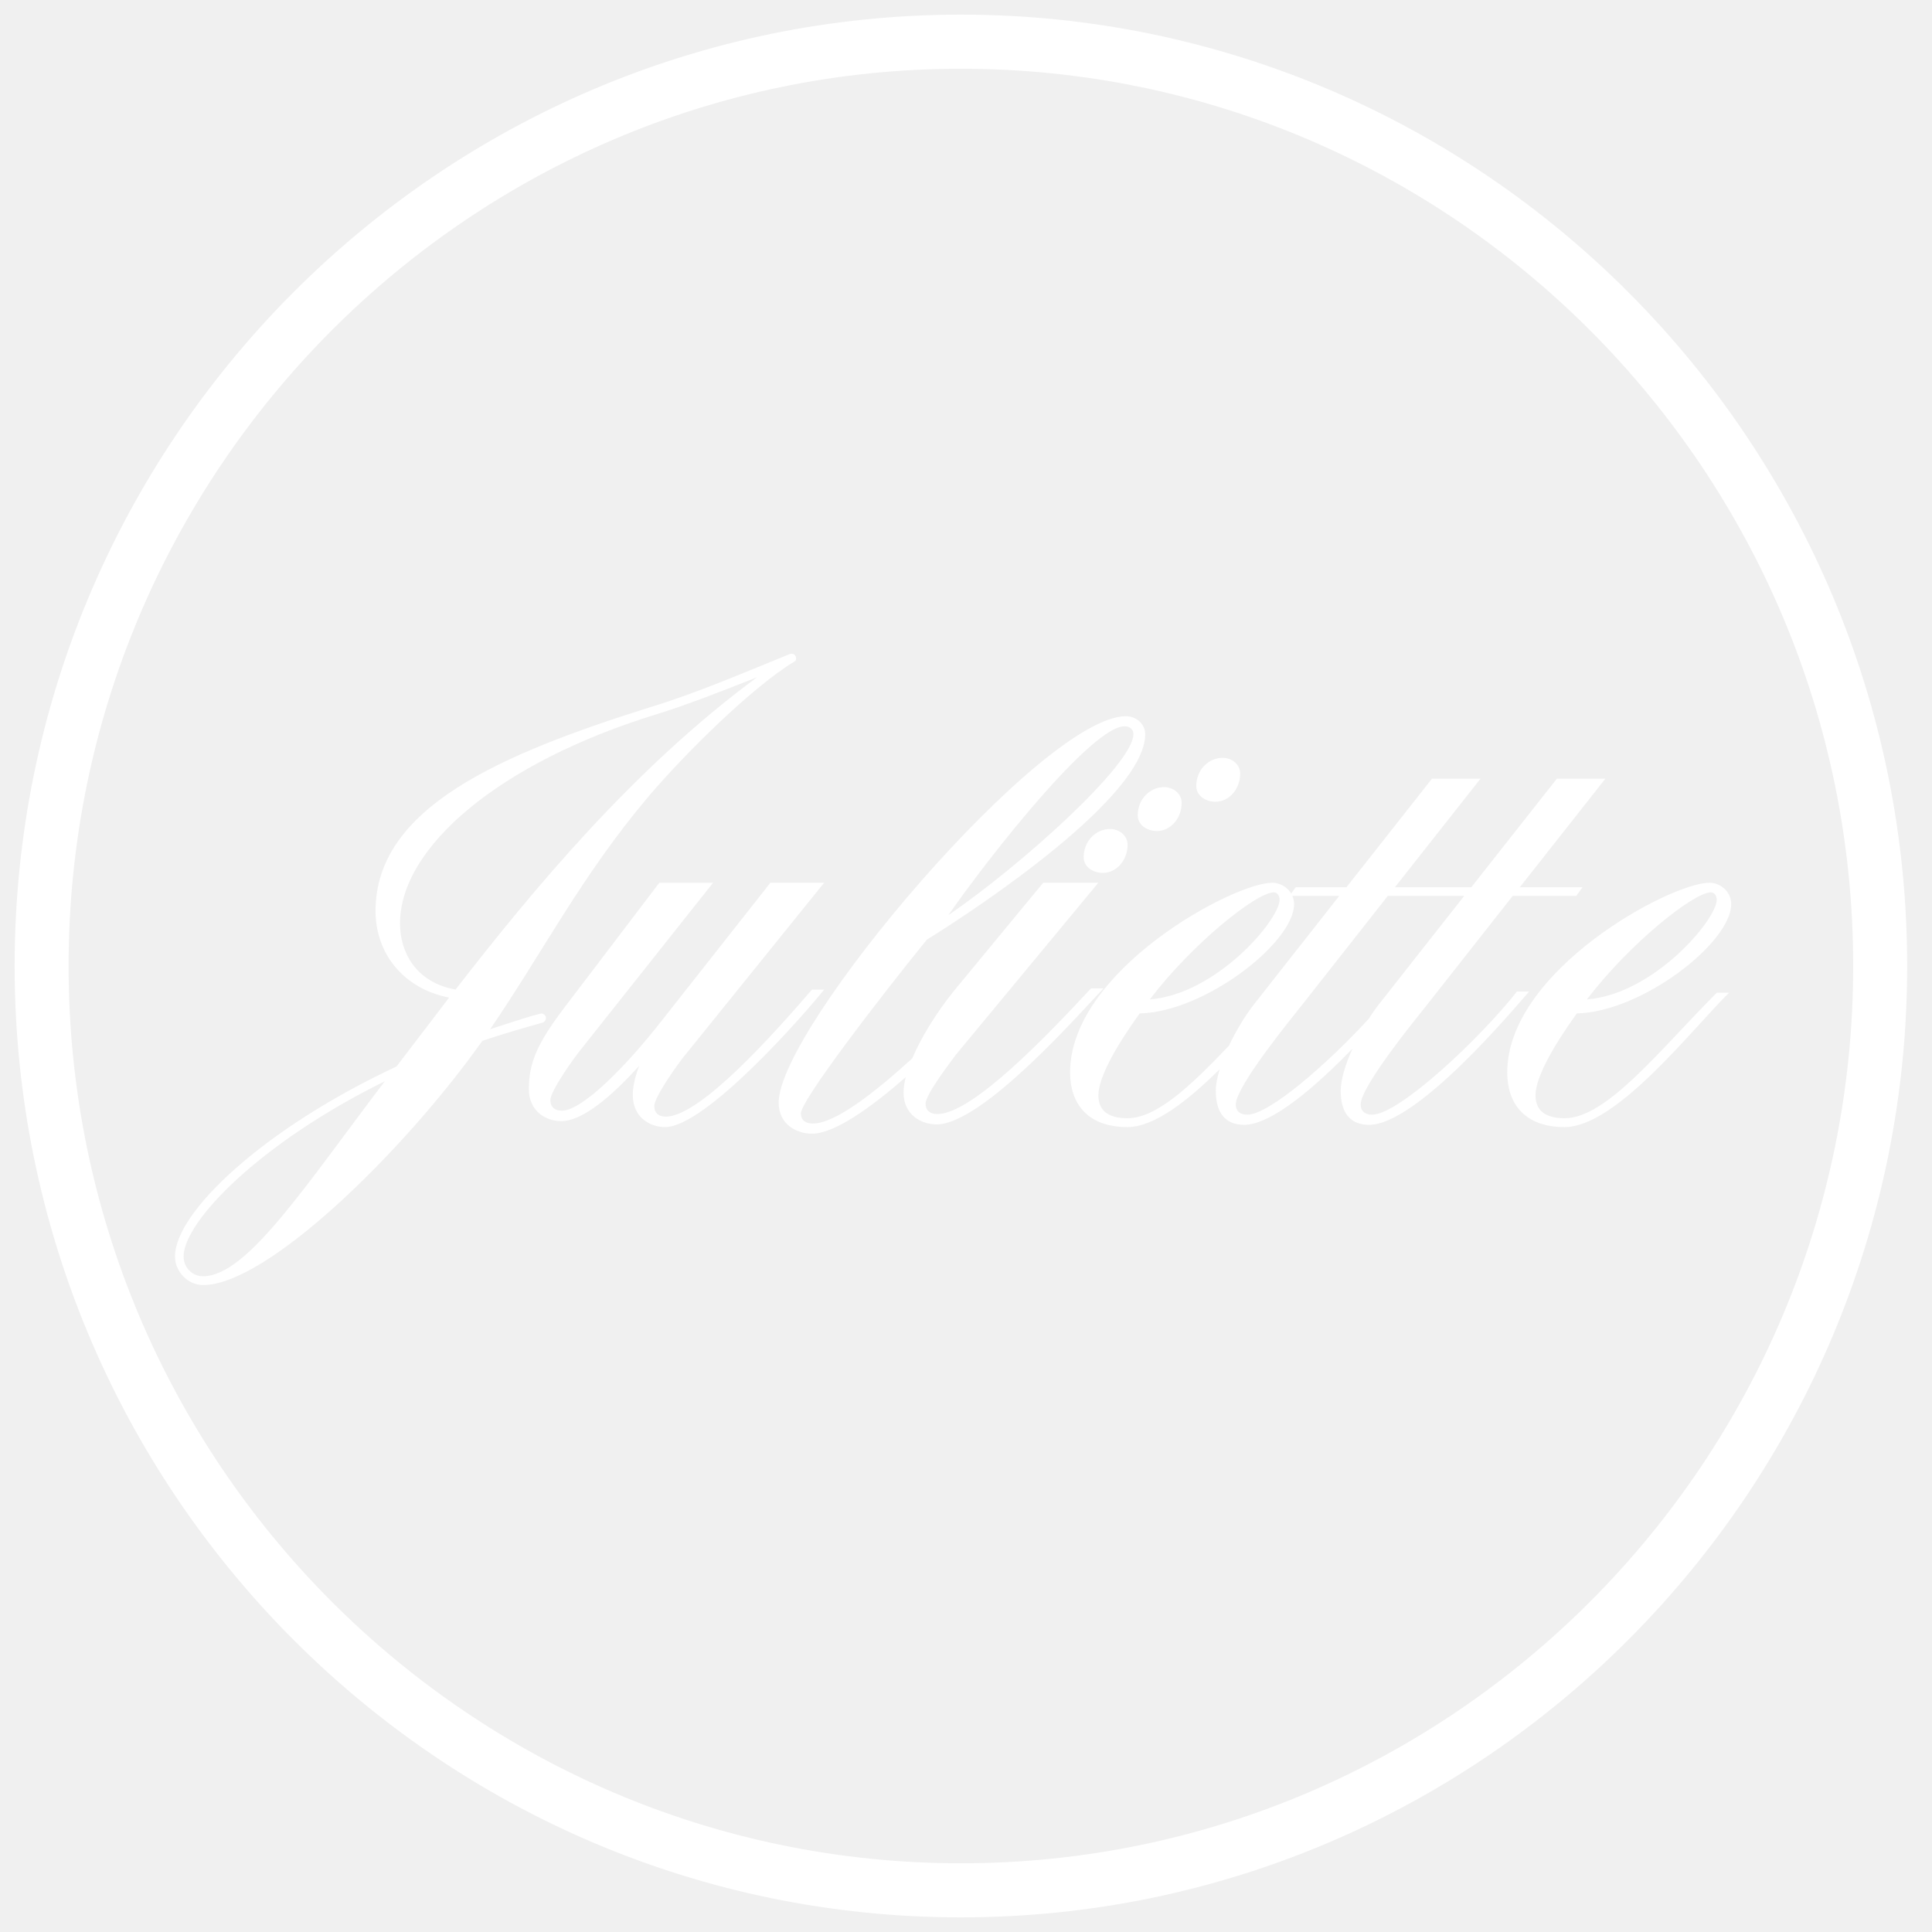
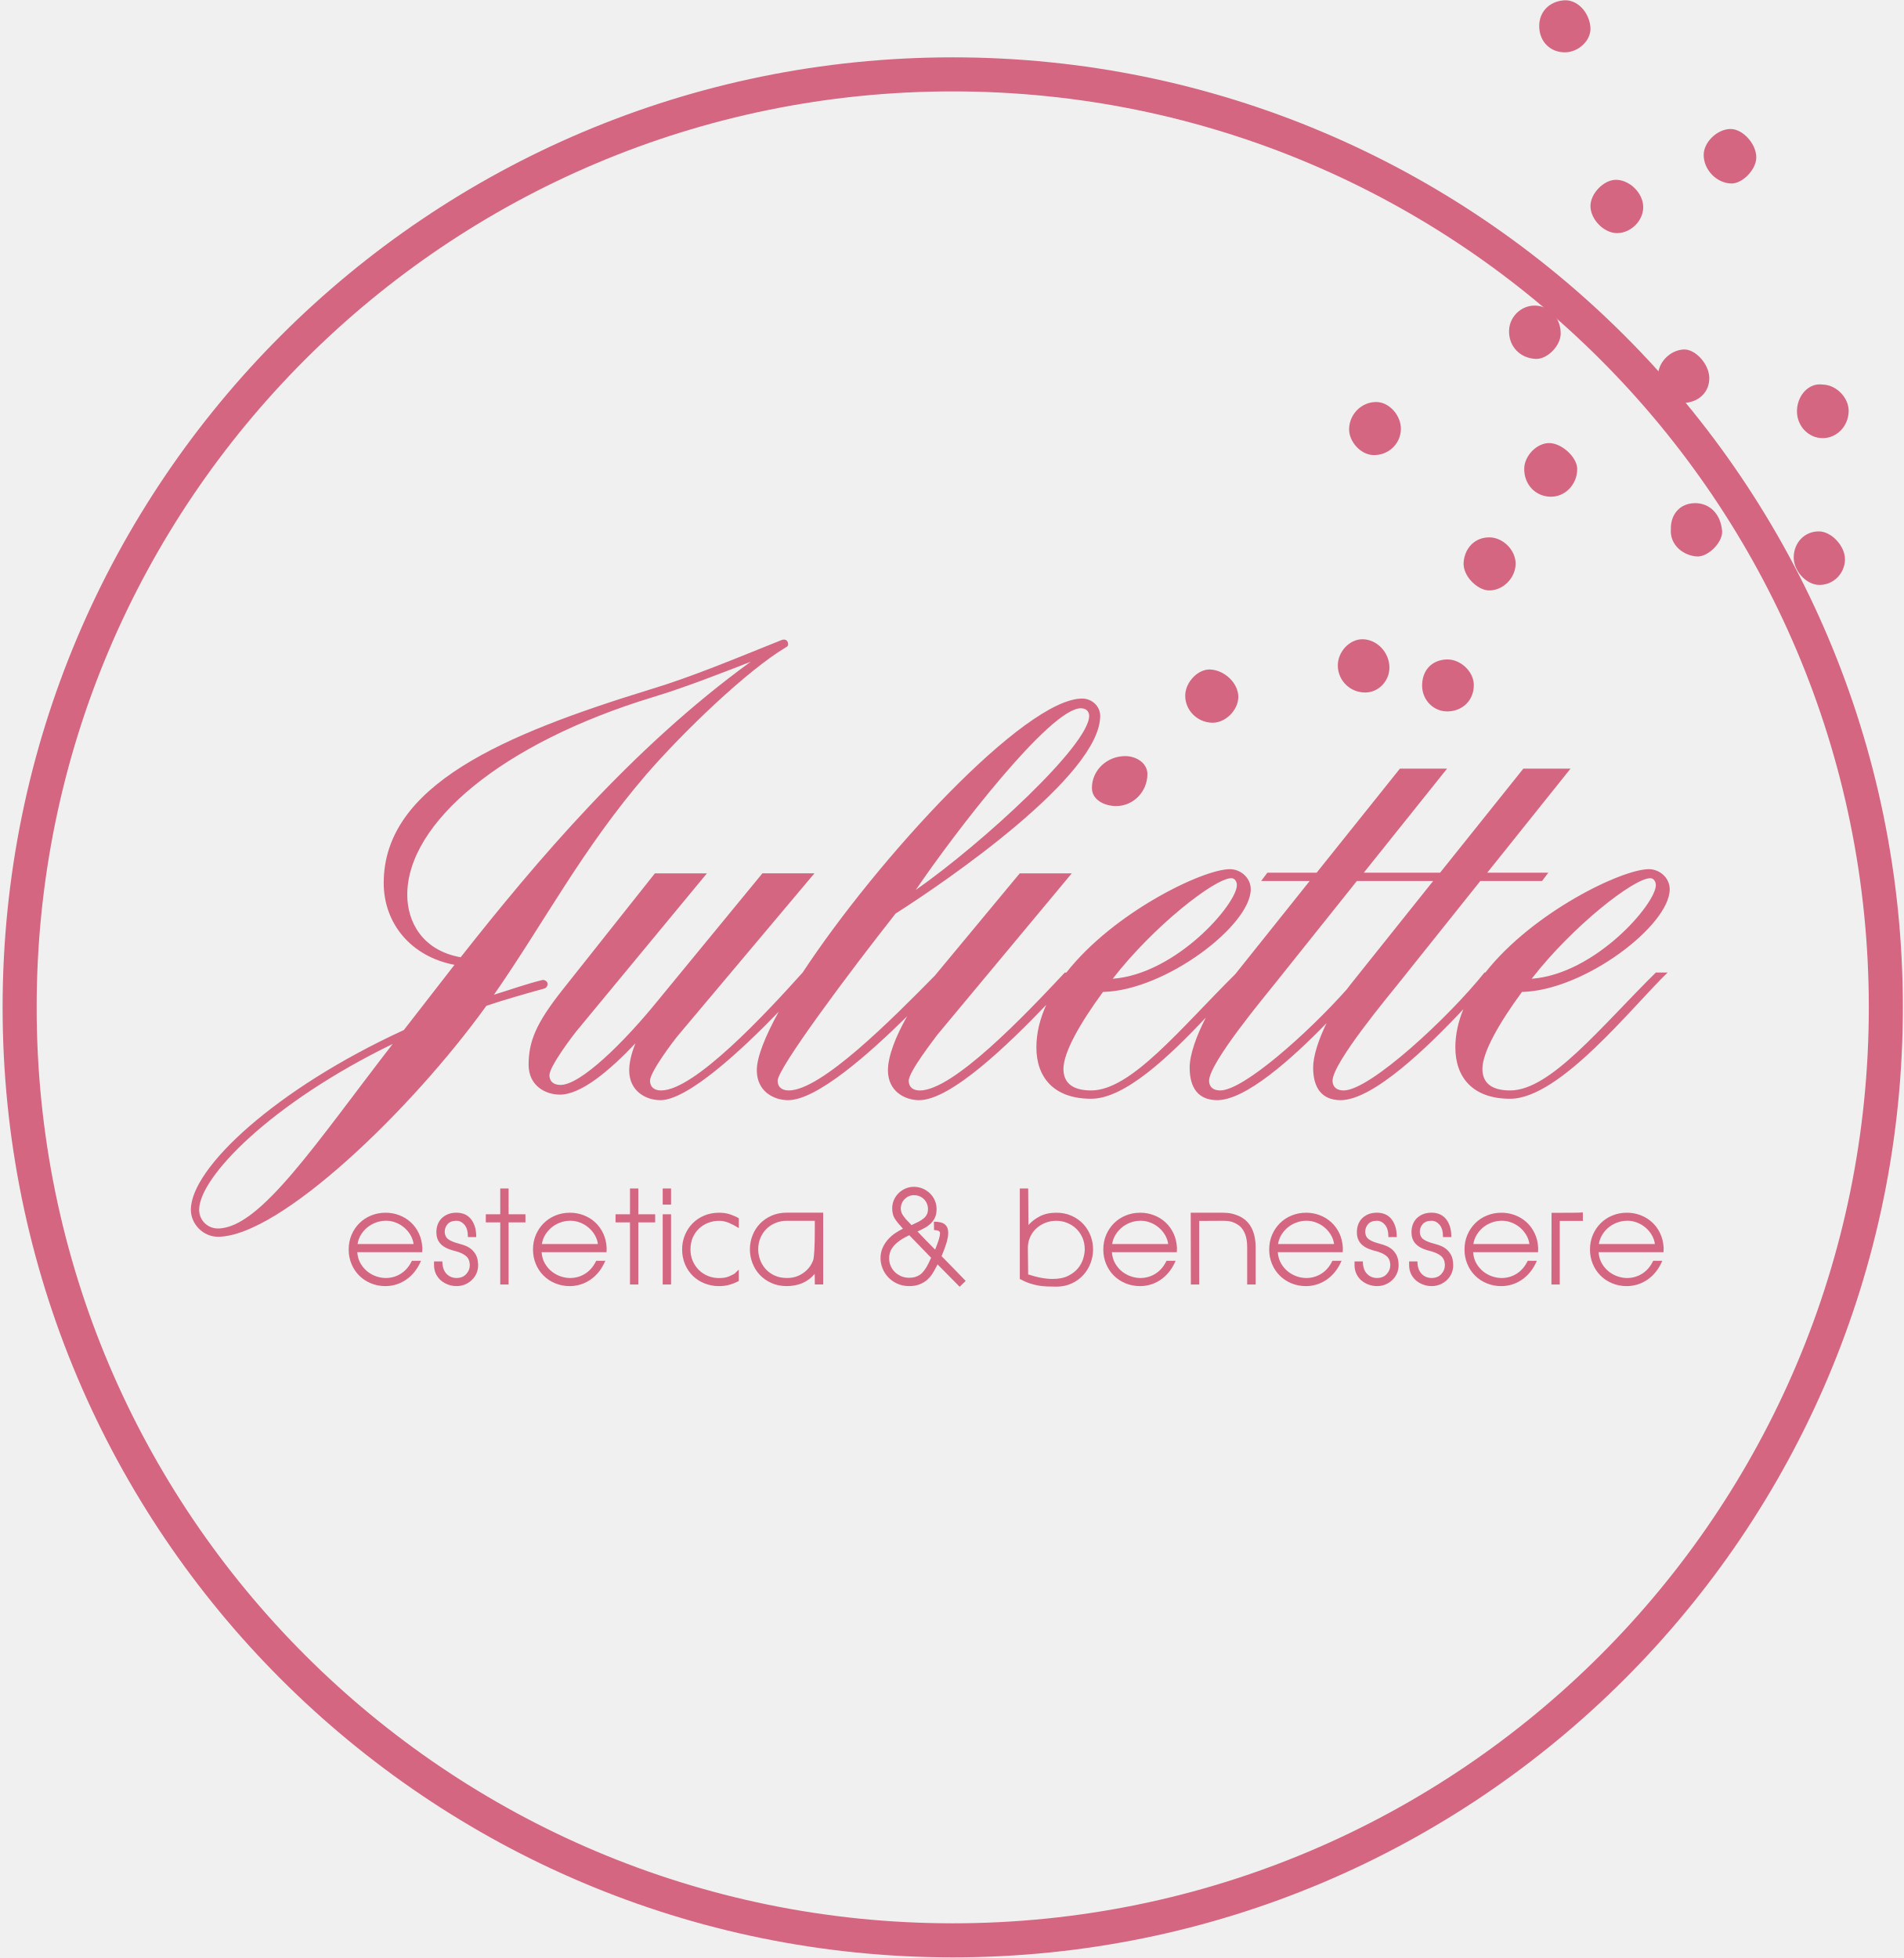
- <svg xmlns="http://www.w3.org/2000/svg" width="66px" height="66px" viewBox="0 0 66 66" version="1.1">
-   <g id="Home" stroke="none" stroke-width="1" fill="none" fill-rule="evenodd">
-     <g id="home-mani" transform="translate(-79, -20)" fill="#FFFFFF" fill-rule="nonzero">
-       <g id="logo_juliette-copia" transform="translate(80, 21)">
-         <path d="M31.826,64 C14.277,64 0,49.645 0,32 C0,14.356 14.277,0 31.826,0 C49.375,0 63.652,14.355 63.652,32 C63.652,49.646 49.374,64 31.826,64 M0.843,32 C0.843,49.178 14.742,63.153 31.826,63.153 C48.91,63.153 62.808,49.178 62.808,32 C62.808,14.823 48.91,0.848 31.826,0.848 C14.742,0.848 0.843,14.823 0.843,32 Z" id="Shape" stroke="#FFFFFF" />
-         <path d="M48.797,29.311 L49.261,29.311 L52.186,25.6 L53.843,25.6 L50.918,29.311 L53.063,29.311 L52.844,29.607 L50.675,29.607 L47.774,33.294 C47.505,33.64 45.482,36.09 45.482,36.733 C45.482,36.955 45.629,37.079 45.872,37.079 C46.799,37.079 49.577,34.457 50.82,32.873 L51.236,32.873 C50.797,33.367 47.409,37.451 45.751,37.426 C45.117,37.417 44.8,37.005 44.8,36.263 C44.8,35.883 44.961,35.358 45.204,34.823 C43.991,36.071 42.446,37.44 41.484,37.426 C40.851,37.417 40.533,37.005 40.533,36.263 C40.533,36.054 40.582,35.801 40.666,35.527 C39.599,36.581 38.444,37.503 37.512,37.503 C36.15,37.503 35.556,36.696 35.556,35.637 C35.556,32.157 41.128,29.156 42.465,29.156 C42.718,29.156 42.972,29.297 43.108,29.523 L43.264,29.311 L44.995,29.311 L47.92,25.6 L49.577,25.6 L46.652,29.311 L48.797,29.311 Z M48.578,29.607 L46.408,29.607 L43.508,33.294 C43.24,33.64 41.216,36.09 41.216,36.733 C41.216,36.955 41.363,37.079 41.606,37.079 C42.367,37.079 44.375,35.313 45.757,33.804 C45.874,33.621 45.995,33.448 46.117,33.294 L49.018,29.607 L48.578,29.607 Z M40.983,34.723 C41.225,34.209 41.537,33.693 41.85,33.294 L44.75,29.607 L43.151,29.607 C43.187,29.692 43.208,29.786 43.208,29.887 C43.208,31.198 40.162,33.569 37.933,33.62 C37.116,34.755 36.522,35.814 36.522,36.419 C36.522,36.923 36.844,37.201 37.512,37.201 C38.516,37.201 39.69,36.079 40.983,34.723 Z M30.164,35.156 C30.474,34.424 30.995,33.591 31.574,32.867 L34.637,29.156 L36.52,29.156 L31.649,35.038 C31.523,35.215 30.619,36.377 30.619,36.704 C30.619,36.931 30.77,37.058 31.021,37.058 C32.226,37.058 34.812,34.332 36.269,32.766 L36.696,32.766 C35.968,33.523 32.579,37.411 30.997,37.411 C30.469,37.411 29.867,37.082 29.867,36.325 C29.867,36.167 29.893,35.989 29.942,35.797 C28.778,36.814 27.521,37.728 26.739,37.728 C26.208,37.728 25.6,37.407 25.6,36.669 C25.6,34.107 34.606,23.467 37.464,23.467 C37.819,23.467 38.122,23.737 38.122,24.082 C38.122,26.201 32.531,29.944 30.66,31.102 C28.965,33.195 26.359,36.594 26.359,37.038 C26.36,37.259 26.512,37.382 26.765,37.382 C27.532,37.382 28.883,36.322 30.164,35.156 Z M26.047,21.333 C26.145,21.333 26.195,21.408 26.195,21.509 C26.195,21.559 26.171,21.584 26.122,21.609 C24.717,22.46 22.45,24.689 21.168,26.192 C18.876,28.898 17.545,31.527 15.746,34.157 C16.313,33.982 16.856,33.782 17.447,33.631 C17.521,33.606 17.62,33.656 17.644,33.731 C17.669,33.805 17.62,33.906 17.546,33.931 C16.831,34.132 16.142,34.332 15.477,34.557 C12.815,38.314 8.133,42.899 5.939,42.899 C5.421,42.899 4.978,42.448 4.978,41.921 C4.978,40.419 7.984,37.563 12.544,35.434 L14.343,33.079 C12.79,32.779 11.829,31.576 11.829,30.122 C11.829,26.591 16.092,24.762 21.292,23.134 C22.77,22.683 24.347,22.007 25.949,21.355 C26.023,21.333 25.998,21.333 26.047,21.333 Z M5.272,41.923 C5.272,42.299 5.567,42.599 5.937,42.599 C7.441,42.599 9.437,39.494 12.147,35.936 C7.835,38.066 5.272,40.746 5.272,41.923 Z M24.864,22.135 C23.657,22.611 22.523,23.062 21.39,23.412 C16.042,25.065 12.665,27.946 12.665,30.551 C12.665,31.503 13.183,32.555 14.562,32.805 C17.225,29.374 20.65,25.241 24.864,22.135 Z M25.318,29.156 L27.154,29.156 L22.355,35.103 C22.208,35.282 21.351,36.457 21.351,36.788 C21.351,37.018 21.499,37.146 21.743,37.146 C22.918,37.146 25.44,34.312 26.738,32.806 L27.154,32.806 C26.395,33.751 23.09,37.503 21.719,37.503 C21.204,37.503 20.617,37.171 20.617,36.406 C20.617,36.126 20.69,35.793 20.837,35.41 C19.931,36.406 18.927,37.299 18.169,37.299 C17.654,37.299 17.067,36.968 17.067,36.202 C17.067,35.334 17.336,34.671 18.242,33.471 L21.523,29.157 L23.359,29.157 L18.805,34.9 C18.658,35.079 17.801,36.254 17.801,36.585 C17.801,36.814 17.949,36.942 18.193,36.942 C18.904,36.942 20.421,35.385 21.596,33.879 L25.318,29.156 Z M37.719,24.081 C37.719,23.909 37.592,23.811 37.416,23.811 C36.303,23.811 32.837,28.195 31.396,30.264 C33.848,28.589 37.719,25.117 37.719,24.081 Z M36.676,28.82 C36.357,28.82 36.02,28.633 36.02,28.279 C36.02,27.737 36.433,27.32 36.92,27.32 C37.22,27.32 37.52,27.528 37.52,27.861 C37.519,28.383 37.145,28.82 36.676,28.82 Z M38.523,27.389 C38.204,27.389 37.867,27.201 37.867,26.847 C37.867,26.306 38.279,25.889 38.767,25.889 C39.067,25.889 39.367,26.097 39.367,26.43 C39.366,26.952 38.991,27.389 38.523,27.389 Z M40.523,26.389 C40.204,26.389 39.867,26.201 39.867,25.847 C39.867,25.306 40.279,24.889 40.767,24.889 C41.067,24.889 41.367,25.097 41.367,25.43 C41.366,25.952 40.991,26.389 40.523,26.389 Z M42.515,29.484 C41.92,29.484 39.716,31.25 38.28,33.141 C40.558,32.964 42.713,30.417 42.713,29.736 C42.713,29.61 42.639,29.484 42.515,29.484 Z M51.455,36.419 C51.455,36.923 51.777,37.201 52.446,37.201 C53.882,37.201 55.665,34.906 57.646,32.914 L58.067,32.914 C56.829,34.124 54.229,37.503 52.446,37.503 C51.083,37.503 50.489,36.696 50.489,35.637 C50.489,32.157 56.061,29.156 57.398,29.156 C57.769,29.156 58.141,29.458 58.141,29.887 C58.141,31.198 55.095,33.569 52.866,33.62 C52.049,34.755 51.455,35.814 51.455,36.419 Z M57.448,29.484 C56.854,29.484 54.65,31.25 53.213,33.141 C55.491,32.964 57.646,30.417 57.646,29.736 C57.646,29.61 57.571,29.484 57.448,29.484 Z" id="Combined-Shape" />
+ <svg xmlns="http://www.w3.org/2000/svg" viewBox="0 0 559 575" version="1.1">
+   <g id="Page-1" stroke="none" stroke-width="1" fill="none" fill-rule="evenodd">
+     <g id="Post" transform="translate(-220, -215)" fill-rule="nonzero">
+       <g id="logo_juliette" transform="translate(225, 215)">
+         <path d="M118.986,367.724 L99.92,367.724 C100.021,369.05 100.364,370.188 100.949,371.147 C101.534,372.106 102.228,372.894 103.031,373.502 C103.834,374.11 104.7,374.57 105.62,374.867 C106.54,375.163 107.414,375.311 108.248,375.311 C109.909,375.311 111.414,374.874 112.763,374.009 C114.112,373.143 115.173,371.888 115.953,370.258 L118.635,370.258 C118.09,371.529 117.435,372.629 116.67,373.564 C115.906,374.5 115.064,375.272 114.144,375.88 C113.223,376.489 112.256,376.949 111.243,377.245 C110.229,377.541 109.223,377.689 108.209,377.689 C106.649,377.689 105.215,377.409 103.889,376.855 C102.563,376.301 101.425,375.537 100.465,374.578 C99.506,373.619 98.75,372.481 98.212,371.171 C97.666,369.861 97.393,368.457 97.393,366.952 C97.393,365.393 97.674,363.966 98.227,362.656 C98.781,361.346 99.553,360.207 100.52,359.233 C101.495,358.258 102.641,357.502 103.967,356.956 C105.293,356.41 106.712,356.137 108.248,356.137 C109.621,356.137 110.946,356.371 112.217,356.854 C113.489,357.33 114.619,358.024 115.602,358.913 C116.585,359.81 117.388,360.901 117.996,362.18 C118.604,363.467 118.947,364.901 119.025,366.476 L118.986,367.724 Z M116.46,365.346 C116.327,364.387 116.015,363.49 115.524,362.663 C115.033,361.829 114.417,361.104 113.676,360.48 C112.935,359.856 112.116,359.373 111.204,359.022 C110.291,358.671 109.363,358.492 108.404,358.492 C107.336,358.492 106.338,358.663 105.386,359.022 C104.435,359.373 103.593,359.849 102.86,360.457 C102.119,361.065 101.495,361.79 100.988,362.617 C100.481,363.443 100.154,364.356 99.998,365.338 L116.46,365.338 L116.46,365.346 Z M135.41,371.537 C135.41,372.387 135.246,373.19 134.926,373.931 C134.599,374.672 134.154,375.319 133.585,375.873 C133.016,376.434 132.337,376.871 131.565,377.198 C130.785,377.526 129.959,377.682 129.077,377.682 C128.22,377.682 127.401,377.541 126.605,377.253 C125.818,376.964 125.108,376.559 124.484,376.028 C123.86,375.498 123.369,374.843 123.003,374.079 C122.644,373.315 122.457,372.465 122.457,371.529 L122.457,370.438 L124.905,370.438 C124.905,371.997 125.303,373.198 126.091,374.04 C126.878,374.882 127.876,375.303 129.07,375.303 C130.263,375.303 131.206,374.921 131.908,374.157 C132.61,373.393 132.961,372.504 132.961,371.49 L132.961,371.373 C132.906,370.282 132.54,369.447 131.854,368.863 C131.167,368.278 130.177,367.802 128.875,367.443 C128.095,367.264 127.362,367.038 126.676,366.765 C125.989,366.492 125.381,366.141 124.843,365.712 C124.313,365.283 123.899,364.753 123.595,364.122 C123.299,363.482 123.151,362.71 123.151,361.806 C123.151,361.026 123.283,360.285 123.541,359.591 C123.798,358.889 124.18,358.289 124.687,357.782 C125.194,357.275 125.81,356.878 126.535,356.574 C127.26,356.277 128.103,356.129 129.062,356.129 C129.865,356.129 130.621,356.262 131.315,356.535 C132.017,356.808 132.626,357.236 133.14,357.813 C133.663,358.398 134.076,359.139 134.388,360.036 C134.7,360.932 134.856,362.016 134.856,363.287 L132.407,363.287 C132.407,361.65 132.072,360.449 131.393,359.669 C130.715,358.889 129.943,358.5 129.054,358.5 C127.884,358.5 127.019,358.827 126.449,359.474 C125.88,360.121 125.592,360.901 125.592,361.806 C125.646,362.741 125.974,363.435 126.582,363.888 C127.19,364.34 128.079,364.738 129.249,365.073 C129.92,365.252 130.614,365.463 131.308,365.697 C132.01,365.931 132.649,366.266 133.234,366.71 C133.819,367.155 134.31,367.732 134.716,368.441 C135.121,369.159 135.347,370.079 135.394,371.225 L135.394,371.537 L135.41,371.537 Z M144.354,358.967 L144.354,377.214 L141.906,377.214 L141.906,358.967 L137.663,358.967 L137.663,356.597 L141.906,356.597 L141.906,349.01 L144.354,349.01 L144.354,356.597 L149.298,356.597 L149.298,358.967 L144.354,358.967 Z M173.114,367.724 L154.048,367.724 C154.149,369.05 154.492,370.188 155.077,371.147 C155.662,372.106 156.356,372.894 157.159,373.502 C157.962,374.11 158.828,374.57 159.748,374.867 C160.668,375.163 161.542,375.311 162.376,375.311 C164.037,375.311 165.542,374.874 166.891,374.009 C168.24,373.143 169.301,371.888 170.081,370.258 L172.763,370.258 C172.218,371.529 171.562,372.629 170.798,373.564 C170.034,374.5 169.192,375.272 168.272,375.88 C167.351,376.489 166.384,376.949 165.371,377.245 C164.357,377.541 163.351,377.689 162.337,377.689 C160.777,377.689 159.343,377.409 158.017,376.855 C156.691,376.301 155.553,375.537 154.593,374.578 C153.634,373.619 152.878,372.481 152.34,371.171 C151.794,369.861 151.521,368.457 151.521,366.952 C151.521,365.393 151.802,363.966 152.355,362.656 C152.909,361.346 153.681,360.207 154.648,359.233 C155.623,358.258 156.769,357.502 158.095,356.956 C159.421,356.41 160.84,356.137 162.376,356.137 C163.749,356.137 165.074,356.371 166.345,356.854 C167.617,357.33 168.747,358.024 169.73,358.913 C170.712,359.81 171.516,360.901 172.124,362.18 C172.732,363.467 173.075,364.901 173.153,366.476 L173.114,367.724 Z M170.588,365.346 C170.455,364.387 170.143,363.49 169.652,362.663 C169.161,361.829 168.545,361.104 167.804,360.48 C167.063,359.856 166.244,359.373 165.332,359.022 C164.419,358.671 163.491,358.492 162.532,358.492 C161.464,358.492 160.466,358.663 159.514,359.022 C158.563,359.373 157.721,359.849 156.987,360.457 C156.247,361.065 155.623,361.79 155.116,362.617 C154.609,363.443 154.281,364.356 154.126,365.338 L170.588,365.338 L170.588,365.346 Z M182.449,358.967 L182.449,377.214 L180,377.214 L180,358.967 L175.758,358.967 L175.758,356.597 L180,356.597 L180,349.01 L182.449,349.01 L182.449,356.597 L187.393,356.597 L187.393,358.967 L182.449,358.967 Z M189.608,349.01 L192.064,349.01 L192.064,353.759 L189.608,353.759 L189.608,349.01 Z M189.608,356.597 L192.064,356.597 L192.064,377.221 L189.608,377.221 L189.608,356.597 Z M211.981,376.169 C211.178,376.613 210.289,376.972 209.314,377.26 C208.339,377.549 207.286,377.689 206.14,377.689 C204.666,377.689 203.263,377.432 201.937,376.91 C200.611,376.387 199.465,375.654 198.49,374.711 C197.515,373.759 196.743,372.629 196.174,371.303 C195.605,369.978 195.316,368.512 195.316,366.905 C195.316,365.4 195.589,363.997 196.135,362.687 C196.681,361.377 197.429,360.238 198.389,359.264 C199.348,358.289 200.486,357.525 201.812,356.971 C203.138,356.418 204.573,356.137 206.132,356.137 C207.427,356.137 208.589,356.316 209.595,356.683 C210.609,357.049 211.396,357.408 211.965,357.774 L211.965,360.652 C210.983,360.028 210.016,359.521 209.065,359.116 C208.121,358.71 207.154,358.515 206.164,358.515 C205.048,358.515 203.988,358.71 202.974,359.1 C201.96,359.49 201.063,360.051 200.291,360.776 C199.512,361.502 198.896,362.383 198.443,363.42 C197.991,364.457 197.765,365.627 197.765,366.921 C197.765,368.169 197.991,369.299 198.443,370.328 C198.896,371.358 199.496,372.239 200.252,372.972 C201.001,373.713 201.89,374.29 202.896,374.703 C203.91,375.116 204.986,375.327 206.125,375.327 C207.318,375.327 208.261,375.179 208.963,374.882 C209.665,374.586 210.234,374.305 210.671,374.048 C210.726,374.024 210.788,373.97 210.866,373.892 C210.944,373.814 211.069,373.697 211.232,373.525 C211.404,373.354 211.638,373.128 211.95,372.847 L211.95,376.169 L211.981,376.169 Z M234.284,377.214 L234.245,374.102 C233.263,375.272 232.077,376.161 230.705,376.769 C229.332,377.377 227.773,377.682 226.034,377.682 C224.349,377.682 222.836,377.377 221.503,376.769 C220.169,376.161 219.031,375.358 218.095,374.36 C217.159,373.362 216.449,372.208 215.958,370.913 C215.467,369.619 215.217,368.285 215.217,366.905 C215.217,365.478 215.467,364.122 215.974,362.819 C216.481,361.525 217.198,360.379 218.134,359.396 C219.07,358.406 220.2,357.618 221.542,357.018 C222.875,356.425 224.373,356.121 226.034,356.121 L236.733,356.121 L236.733,377.206 L234.284,377.206 L234.284,377.214 Z M226.034,358.5 C224.895,358.5 223.811,358.71 222.782,359.123 C221.752,359.537 220.871,360.114 220.115,360.854 C219.358,361.595 218.766,362.476 218.321,363.498 C217.877,364.519 217.658,365.658 217.658,366.898 C217.658,367.888 217.83,368.878 218.181,369.876 C218.532,370.874 219.054,371.779 219.756,372.582 C220.458,373.385 221.339,374.04 222.4,374.547 C223.46,375.054 224.708,375.303 226.135,375.303 C227.383,375.303 228.506,375.077 229.504,374.625 C230.502,374.173 231.368,373.572 232.093,372.816 C232.795,372.114 233.348,371.233 233.77,370.173 C234.105,369.237 234.276,366.087 234.276,360.722 L234.276,358.507 L226.034,358.507 L226.034,358.5 Z M276.808,377.876 L270.312,371.303 C270.211,371.56 270.078,371.826 269.922,372.083 C269.61,372.707 269.252,373.346 268.831,374.009 C268.417,374.672 267.903,375.272 267.294,375.818 C266.686,376.364 265.945,376.808 265.08,377.159 C264.214,377.51 263.177,377.682 261.984,377.682 C260.689,377.682 259.519,377.44 258.482,376.964 C257.445,376.481 256.564,375.865 255.839,375.093 C255.113,374.329 254.552,373.455 254.162,372.465 C253.772,371.482 253.577,370.484 253.577,369.471 C253.577,368.379 253.78,367.381 254.178,366.476 C254.583,365.572 255.098,364.753 255.737,364.028 C256.377,363.303 257.079,362.679 257.858,362.157 C258.638,361.634 259.402,361.198 260.151,360.831 C260.05,360.698 259.948,360.582 259.863,360.48 C259.769,360.379 259.66,360.262 259.535,360.129 L259.574,360.129 C258.771,359.295 258.139,358.5 257.687,357.735 C257.235,356.971 257.008,356.004 257.008,354.835 C257.008,353.977 257.172,353.174 257.492,352.425 C257.812,351.677 258.272,351.006 258.857,350.421 C259.441,349.837 260.112,349.376 260.876,349.041 C261.641,348.706 262.475,348.534 263.387,348.534 C264.323,348.534 265.189,348.714 265.992,349.057 C266.795,349.408 267.505,349.883 268.113,350.476 C268.721,351.069 269.197,351.77 269.532,352.558 C269.868,353.353 270.039,354.188 270.039,355.069 C270.039,356.004 269.891,356.808 269.595,357.486 C269.299,358.156 268.885,358.749 268.371,359.256 C267.848,359.763 267.255,360.207 266.577,360.582 C265.898,360.956 265.189,361.315 264.44,361.65 C265.345,362.609 266.195,363.498 266.967,364.293 C267.747,365.096 268.628,365.993 269.61,366.976 C270.078,365.806 270.437,364.839 270.679,364.059 C270.928,363.279 271.045,362.632 271.045,362.118 C271.045,361.548 270.46,361.252 269.291,361.221 L269.252,358.765 C270.811,358.765 271.895,359.045 272.519,359.607 C273.143,360.16 273.455,360.948 273.455,361.962 C273.455,362.874 273.276,363.903 272.925,365.057 C272.574,366.211 272.098,367.49 271.505,368.894 C272.644,370.063 273.845,371.28 275.085,372.551 C276.333,373.822 277.495,375.03 278.586,376.169 L276.808,377.876 Z M262.023,362.741 C260.806,363.311 259.808,363.88 259.044,364.457 C258.28,365.026 257.679,365.595 257.25,366.149 C256.821,366.71 256.525,367.264 256.353,367.825 C256.182,368.387 256.104,368.948 256.104,369.518 C256.104,370.243 256.236,370.952 256.509,371.638 C256.782,372.325 257.18,372.933 257.695,373.463 C258.217,373.993 258.833,374.422 259.558,374.75 C260.284,375.077 261.118,375.241 262.046,375.241 C263.263,375.241 264.308,374.937 265.181,374.329 C266.047,373.72 266.889,372.598 267.692,370.96 L268.433,369.362 L262.023,362.741 Z M267.513,355.037 C267.513,354.515 267.411,354.016 267.216,353.517 C267.021,353.026 266.741,352.589 266.382,352.215 C266.015,351.84 265.594,351.536 265.095,351.318 C264.604,351.1 264.042,350.991 263.419,350.991 C262.771,350.991 262.202,351.115 261.726,351.357 C261.251,351.599 260.845,351.911 260.518,352.269 C260.19,352.636 259.948,353.041 259.777,353.494 C259.605,353.946 259.527,354.382 259.527,354.796 C259.527,355.544 259.707,356.199 260.073,356.761 C260.44,357.322 260.798,357.806 261.165,358.219 L261.204,358.219 C261.492,358.531 261.734,358.788 261.945,358.999 C262.155,359.201 262.397,359.466 262.686,359.778 C263.489,359.412 264.198,359.069 264.807,358.749 C265.415,358.429 265.922,358.086 266.32,357.735 C266.725,357.385 267.021,356.995 267.216,356.566 C267.411,356.145 267.513,355.63 267.513,355.037 Z M315.995,366.905 C315.995,368.285 315.745,369.627 315.254,370.937 C314.763,372.247 314.045,373.416 313.117,374.438 C312.181,375.467 311.051,376.286 309.709,376.91 C308.376,377.533 306.871,377.845 305.217,377.845 C304.18,377.845 303.221,377.822 302.34,377.783 C301.459,377.744 300.593,377.65 299.751,377.494 C298.909,377.338 298.059,377.112 297.201,376.816 C296.343,376.52 295.438,376.106 294.479,375.592 L294.479,349.018 L296.936,349.018 L297.014,359.755 C297.895,358.741 299.01,357.891 300.359,357.19 C301.708,356.488 303.315,356.137 305.186,356.137 C306.847,356.137 308.345,356.433 309.678,357.034 C311.012,357.634 312.15,358.429 313.086,359.427 C314.022,360.426 314.739,361.58 315.246,362.874 C315.745,364.161 315.995,365.502 315.995,366.905 Z M313.546,366.905 C313.546,365.658 313.328,364.527 312.883,363.506 C312.439,362.476 311.838,361.595 311.074,360.862 C310.31,360.121 309.421,359.544 308.407,359.131 C307.393,358.718 306.317,358.507 305.178,358.507 C304.009,358.507 302.909,358.718 301.872,359.147 C300.835,359.576 299.93,360.16 299.166,360.893 C298.402,361.634 297.809,362.523 297.396,363.56 C296.982,364.597 296.795,365.712 296.85,366.905 L296.928,374.258 C298.378,374.726 299.688,375.062 300.858,375.272 C302.028,375.483 303.104,375.584 304.087,375.584 C305.927,375.584 307.456,375.28 308.68,374.672 C309.896,374.063 310.863,373.315 311.581,372.434 C312.298,371.553 312.797,370.601 313.102,369.595 C313.398,368.582 313.546,367.685 313.546,366.905 Z M340.591,367.724 L321.524,367.724 C321.625,369.05 321.968,370.188 322.553,371.147 C323.138,372.106 323.832,372.894 324.635,373.502 C325.438,374.11 326.304,374.57 327.224,374.867 C328.144,375.163 329.018,375.311 329.852,375.311 C331.513,375.311 333.018,374.874 334.368,374.009 C335.717,373.143 336.777,371.888 337.557,370.258 L340.24,370.258 C339.694,371.529 339.039,372.629 338.274,373.564 C337.51,374.5 336.668,375.272 335.748,375.88 C334.828,376.489 333.861,376.949 332.847,377.245 C331.833,377.541 330.827,377.689 329.813,377.689 C328.254,377.689 326.819,377.409 325.493,376.855 C324.167,376.301 323.029,375.537 322.07,374.578 C321.11,373.619 320.362,372.481 319.816,371.171 C319.27,369.861 318.997,368.457 318.997,366.952 C318.997,365.393 319.278,363.966 319.831,362.656 C320.385,361.346 321.157,360.207 322.124,359.233 C323.099,358.258 324.245,357.502 325.571,356.956 C326.897,356.41 328.316,356.137 329.852,356.137 C331.225,356.137 332.551,356.371 333.822,356.854 C335.093,357.33 336.224,358.024 337.206,358.913 C338.189,359.81 338.992,360.901 339.6,362.18 C340.208,363.467 340.552,364.901 340.63,366.476 L340.591,367.724 Z M338.056,365.346 C337.924,364.387 337.612,363.49 337.12,362.663 C336.629,361.829 336.013,361.104 335.272,360.48 C334.531,359.856 333.712,359.373 332.8,359.022 C331.888,358.671 330.96,358.492 330,358.492 C328.932,358.492 327.934,358.663 326.983,359.022 C326.031,359.373 325.189,359.849 324.456,360.457 C323.715,361.065 323.091,361.79 322.584,362.617 C322.077,363.443 321.75,364.356 321.594,365.338 L338.056,365.338 L338.056,365.346 Z M361.248,377.214 L361.248,366.36 C361.248,364.8 361.061,363.529 360.687,362.531 C360.312,361.533 359.798,360.73 359.15,360.137 C358.706,359.747 358.106,359.381 357.341,359.03 C356.577,358.679 355.532,358.507 354.206,358.507 L347.165,358.546 L347.165,377.221 L344.708,377.221 L344.669,356.137 L354.082,356.137 C354.448,356.137 354.877,356.153 355.384,356.192 C355.891,356.231 356.429,356.324 356.998,356.464 C357.567,356.605 358.168,356.815 358.792,357.088 C359.416,357.361 360.04,357.743 360.663,358.234 C362.714,359.973 363.736,362.687 363.736,366.367 L363.736,377.221 L361.248,377.221 L361.248,377.214 Z M389.307,367.724 L370.24,367.724 C370.341,369.05 370.684,370.188 371.269,371.147 C371.854,372.106 372.548,372.894 373.351,373.502 C374.154,374.11 375.02,374.57 375.94,374.867 C376.86,375.163 377.734,375.311 378.568,375.311 C380.229,375.311 381.734,374.874 383.083,374.009 C384.433,373.143 385.493,371.888 386.273,370.258 L388.956,370.258 C388.41,371.529 387.755,372.629 386.99,373.564 C386.226,374.5 385.384,375.272 384.464,375.88 C383.544,376.489 382.577,376.949 381.563,377.245 C380.549,377.541 379.543,377.689 378.529,377.689 C376.97,377.689 375.535,377.409 374.209,376.855 C372.883,376.301 371.745,375.537 370.786,374.578 C369.826,373.619 369.07,372.481 368.532,371.171 C367.986,369.861 367.713,368.457 367.713,366.952 C367.713,365.393 367.994,363.966 368.547,362.656 C369.101,361.346 369.873,360.207 370.84,359.233 C371.815,358.258 372.961,357.502 374.287,356.956 C375.613,356.41 377.032,356.137 378.568,356.137 C379.941,356.137 381.266,356.371 382.538,356.854 C383.809,357.33 384.939,358.024 385.922,358.913 C386.905,359.81 387.708,360.901 388.316,362.18 C388.924,363.467 389.268,364.901 389.345,366.476 L389.307,367.724 Z M386.772,365.346 C386.639,364.387 386.328,363.49 385.836,362.663 C385.345,361.829 384.729,361.104 383.988,360.48 C383.247,359.856 382.428,359.373 381.516,359.022 C380.604,358.671 379.676,358.492 378.716,358.492 C377.648,358.492 376.65,358.663 375.698,359.022 C374.747,359.373 373.905,359.849 373.172,360.457 C372.431,361.065 371.807,361.79 371.3,362.617 C370.793,363.443 370.466,364.356 370.31,365.338 L386.772,365.338 L386.772,365.346 Z M405.722,371.537 C405.722,372.387 405.558,373.19 405.238,373.931 C404.911,374.672 404.466,375.319 403.897,375.873 C403.328,376.434 402.649,376.871 401.877,377.198 C401.098,377.526 400.271,377.682 399.39,377.682 C398.532,377.682 397.713,377.541 396.918,377.253 C396.13,376.964 395.42,376.559 394.797,376.028 C394.173,375.498 393.681,374.843 393.315,374.079 C392.956,373.315 392.769,372.465 392.769,371.529 L392.769,370.438 L395.218,370.438 C395.218,371.997 395.615,373.198 396.403,374.04 C397.191,374.882 398.189,375.303 399.382,375.303 C400.575,375.303 401.519,374.921 402.22,374.157 C402.922,373.393 403.273,372.504 403.273,371.49 L403.273,371.373 C403.219,370.282 402.852,369.447 402.166,368.863 C401.48,368.278 400.489,367.802 399.187,367.443 C398.407,367.264 397.674,367.038 396.988,366.765 C396.302,366.492 395.693,366.141 395.155,365.712 C394.625,365.283 394.212,364.753 393.908,364.122 C393.611,363.482 393.463,362.71 393.463,361.806 C393.463,361.026 393.596,360.285 393.853,359.591 C394.11,358.889 394.492,358.289 394.999,357.782 C395.506,357.275 396.122,356.878 396.847,356.574 C397.573,356.277 398.415,356.129 399.374,356.129 C400.177,356.129 400.934,356.262 401.628,356.535 C402.33,356.808 402.938,357.236 403.453,357.813 C403.975,358.398 404.388,359.139 404.7,360.036 C405.012,360.932 405.168,362.016 405.168,363.287 L402.72,363.287 C402.72,361.65 402.384,360.449 401.706,359.669 C401.027,358.889 400.255,358.5 399.366,358.5 C398.197,358.5 397.331,358.827 396.762,359.474 C396.192,360.121 395.904,360.901 395.904,361.806 C395.958,362.741 396.286,363.435 396.894,363.888 C397.503,364.34 398.392,364.738 399.561,365.073 C400.232,365.252 400.926,365.463 401.62,365.697 C402.322,365.931 402.961,366.266 403.546,366.71 C404.131,367.155 404.622,367.732 405.028,368.441 C405.433,369.159 405.66,370.079 405.706,371.225 L405.706,371.537 L405.722,371.537 Z M421.755,371.537 C421.755,372.387 421.591,373.19 421.272,373.931 C420.944,374.672 420.5,375.319 419.93,375.873 C419.361,376.434 418.683,376.871 417.911,377.198 C417.131,377.526 416.304,377.682 415.423,377.682 C414.565,377.682 413.746,377.541 412.951,377.253 C412.163,376.964 411.454,376.559 410.83,376.028 C410.206,375.498 409.715,374.843 409.348,374.079 C408.989,373.315 408.802,372.465 408.802,371.529 L408.802,370.438 L411.251,370.438 C411.251,371.997 411.649,373.198 412.436,374.04 C413.224,374.882 414.222,375.303 415.415,375.303 C416.608,375.303 417.552,374.921 418.254,374.157 C418.956,373.393 419.307,372.504 419.307,371.49 L419.307,371.373 C419.252,370.282 418.885,369.447 418.199,368.863 C417.513,368.278 416.523,367.802 415.22,367.443 C414.44,367.264 413.707,367.038 413.021,366.765 C412.335,366.492 411.727,366.141 411.189,365.712 C410.658,365.283 410.245,364.753 409.941,364.122 C409.644,363.482 409.496,362.71 409.496,361.806 C409.496,361.026 409.629,360.285 409.886,359.591 C410.144,358.889 410.526,358.289 411.033,357.782 C411.539,357.275 412.156,356.878 412.881,356.574 C413.606,356.277 414.448,356.129 415.407,356.129 C416.211,356.129 416.967,356.262 417.661,356.535 C418.363,356.808 418.971,357.236 419.486,357.813 C420.008,358.398 420.422,359.139 420.734,360.036 C421.046,360.932 421.202,362.016 421.202,363.287 L418.753,363.287 C418.753,361.65 418.418,360.449 417.739,359.669 C417.061,358.889 416.289,358.5 415.4,358.5 C414.23,358.5 413.364,358.827 412.795,359.474 C412.226,360.121 411.937,360.901 411.937,361.806 C411.992,362.741 412.319,363.435 412.928,363.888 C413.536,364.34 414.425,364.738 415.595,365.073 C416.265,365.252 416.959,365.463 417.653,365.697 C418.355,365.931 418.995,366.266 419.579,366.71 C420.164,367.155 420.656,367.732 421.061,368.441 C421.467,369.159 421.693,370.079 421.74,371.225 L421.74,371.537 L421.755,371.537 Z M446.663,367.724 L427.596,367.724 C427.698,369.05 428.041,370.188 428.626,371.147 C429.21,372.106 429.904,372.894 430.708,373.502 C431.511,374.11 432.376,374.57 433.297,374.867 C434.217,375.163 435.09,375.311 435.925,375.311 C437.586,375.311 439.091,374.874 440.44,374.009 C441.789,373.143 442.85,371.888 443.629,370.258 L446.312,370.258 C445.766,371.529 445.111,372.629 444.347,373.564 C443.583,374.5 442.74,375.272 441.82,375.88 C440.9,376.489 439.933,376.949 438.919,377.245 C437.905,377.541 436.9,377.689 435.886,377.689 C434.326,377.689 432.891,377.409 431.565,376.855 C430.24,376.301 429.101,375.537 428.142,374.578 C427.183,373.619 426.426,372.481 425.888,371.171 C425.342,369.861 425.069,368.457 425.069,366.952 C425.069,365.393 425.35,363.966 425.904,362.656 C426.458,361.346 427.23,360.207 428.197,359.233 C429.171,358.258 430.318,357.502 431.643,356.956 C432.969,356.41 434.388,356.137 435.925,356.137 C437.297,356.137 438.623,356.371 439.894,356.854 C441.165,357.33 442.296,358.024 443.279,358.913 C444.261,359.81 445.064,360.901 445.673,362.18 C446.281,363.467 446.624,364.901 446.702,366.476 L446.663,367.724 Z M444.129,365.346 C443.996,364.387 443.684,363.49 443.193,362.663 C442.701,361.829 442.085,361.104 441.345,360.48 C440.604,359.856 439.785,359.373 438.872,359.022 C437.96,358.671 437.032,358.492 436.073,358.492 C435.005,358.492 434.006,358.663 433.055,359.022 C432.104,359.373 431.261,359.849 430.528,360.457 C429.787,361.065 429.164,361.79 428.657,362.617 C428.15,363.443 427.822,364.356 427.666,365.338 L444.129,365.338 L444.129,365.346 Z M459.811,358.539 L453.042,358.539 L453.042,377.214 L450.593,377.214 L450.632,356.168 C453.229,356.168 455.257,356.16 456.723,356.145 C458.189,356.137 459.218,356.098 459.819,356.051 L459.819,358.539 L459.811,358.539 Z M483.51,367.724 L464.443,367.724 C464.544,369.05 464.888,370.188 465.472,371.147 C466.057,372.106 466.751,372.894 467.555,373.502 C468.358,374.11 469.223,374.57 470.144,374.867 C471.064,375.163 471.937,375.311 472.772,375.311 C474.433,375.311 475.938,374.874 477.287,374.009 C478.636,373.143 479.697,371.888 480.476,370.258 L483.159,370.258 C482.613,371.529 481.958,372.629 481.194,373.564 C480.43,374.5 479.587,375.272 478.667,375.88 C477.747,376.489 476.78,376.949 475.766,377.245 C474.752,377.541 473.746,377.689 472.733,377.689 C471.173,377.689 469.738,377.409 468.412,376.855 C467.087,376.301 465.948,375.537 464.989,374.578 C464.03,373.619 463.273,372.481 462.735,371.171 C462.189,369.861 461.916,368.457 461.916,366.952 C461.916,365.393 462.197,363.966 462.751,362.656 C463.305,361.346 464.077,360.207 465.044,359.233 C466.018,358.258 467.165,357.502 468.49,356.956 C469.816,356.41 471.235,356.137 472.772,356.137 C474.144,356.137 475.47,356.371 476.741,356.854 C478.012,357.33 479.143,358.024 480.125,358.913 C481.108,359.81 481.911,360.901 482.52,362.18 C483.128,363.467 483.471,364.901 483.549,366.476 L483.51,367.724 Z M480.983,365.346 C480.851,364.387 480.539,363.49 480.047,362.663 C479.556,361.829 478.94,361.104 478.199,360.48 C477.458,359.856 476.64,359.373 475.727,359.022 C474.815,358.671 473.887,358.492 472.928,358.492 C471.859,358.492 470.861,358.663 469.91,359.022 C468.958,359.373 468.116,359.849 467.383,360.457 C466.642,361.065 466.018,361.79 465.511,362.617 C465.005,363.443 464.677,364.356 464.521,365.338 L480.983,365.338 L480.983,365.346 Z" id="Combined-Shape" fill="#D56681" />
+         <path d="M424.735,296.358 C414.241,307.583 398.031,323.222 388.566,323.083 C383.271,323.005 380.619,319.621 380.619,313.508 C380.619,310.104 382.216,305.28 384.55,300.472 C374.257,311.046 360.655,323.205 352.304,323.083 C347.009,323.005 344.357,319.621 344.357,313.508 C344.357,309.718 346.336,304.169 349.108,298.84 C338.545,310.006 325.433,322.67 315.441,322.67 C304.235,322.67 299.345,316.151 299.345,307.597 C299.345,303.312 300.411,299.117 302.255,295.083 C291.358,306.482 274.261,323.083 264.924,323.083 C260.642,323.083 255.753,320.432 255.753,314.327 C255.753,310.207 257.988,304.429 261.386,298.451 C250.207,309.486 234.867,323.083 226.416,323.083 C222.142,323.083 217.245,320.432 217.245,314.327 C217.245,310.481 219.635,304.433 223.684,297.111 C212.718,308.487 196.91,323.083 188.945,323.083 C184.664,323.083 179.774,320.432 179.774,314.327 C179.774,312.089 180.382,309.437 181.607,306.381 C174.066,314.327 165.714,321.453 159.405,321.453 C155.124,321.453 150.234,318.81 150.234,312.697 C150.234,305.773 152.472,300.478 160.013,290.903 L187.315,256.477 L202.592,256.477 L164.7,302.311 C163.476,303.737 156.348,313.11 156.348,315.753 C156.348,317.586 157.572,318.607 159.608,318.607 C165.519,318.607 178.144,306.178 187.923,294.162 L218.89,256.469 L234.167,256.469 L194.24,303.932 C193.016,305.359 185.888,314.732 185.888,317.375 C185.888,319.208 187.112,320.229 189.148,320.229 C198.927,320.229 219.912,297.616 230.705,285.6 C252.8,252.037 295.985,205.145 312.79,205.145 C315.644,205.145 318.085,207.383 318.085,210.237 C318.085,227.758 273.065,258.715 257.991,268.29 C244.344,285.6 223.359,313.711 223.359,317.383 C223.367,319.208 224.591,320.229 226.626,320.229 C236.178,320.229 257.003,299.241 269.542,286.494 C269.562,286.469 269.583,286.444 269.603,286.419 L294.456,256.477 L309.733,256.477 L270.211,303.94 C269.189,305.367 261.859,314.74 261.859,317.383 C261.859,319.216 263.083,320.237 265.119,320.237 C274.898,320.237 295.875,298.24 307.697,285.608 L308.145,285.608 C322.02,267.939 348.222,255.245 356.179,255.245 C359.236,255.245 362.293,257.685 362.293,261.155 C362.293,271.744 337.237,290.895 318.903,291.3 C312.181,300.47 307.292,309.024 307.292,313.913 C307.292,317.984 309.943,320.229 315.441,320.229 C327.144,320.229 341.649,302.041 357.763,286.055 L379.605,258.715 L365.35,258.715 L367.183,256.274 L381.649,256.274 L406.096,225.723 L419.946,225.723 L395.498,256.274 L413.427,256.274 L417.903,256.274 L442.351,225.723 L456.2,225.723 L431.753,256.274 L449.681,256.274 L447.848,258.715 L429.717,258.715 L405.472,289.063 C403.226,291.916 386.32,312.081 386.32,317.375 C386.32,319.208 387.544,320.229 389.579,320.229 C397.323,320.229 420.546,298.638 430.934,285.6 L431.185,285.6 C445.061,267.936 471.257,255.245 479.213,255.245 C482.27,255.245 485.327,257.685 485.327,261.155 C485.327,271.744 460.271,290.895 441.937,291.3 C435.215,300.47 430.326,309.024 430.326,313.913 C430.326,317.984 432.977,320.229 438.475,320.229 C450.289,320.229 464.958,301.695 481.256,285.6 L484.719,285.6 C474.534,295.379 453.143,322.67 438.475,322.67 C427.269,322.67 422.379,316.151 422.379,307.597 C422.379,303.762 423.233,299.998 424.735,296.358 Z M411.594,258.715 L393.463,258.715 L369.218,289.063 C366.98,291.916 350.065,312.081 350.065,317.375 C350.065,319.208 351.29,320.229 353.325,320.229 C360.149,320.229 378.993,303.463 390.481,290.559 C390.86,290.042 391.242,289.542 391.623,289.063 L415.868,258.715 L411.594,258.715 Z M225.215,187.827 C226.026,187.827 226.439,188.435 226.439,189.254 C226.439,189.66 226.236,189.862 225.831,190.065 C214.219,196.989 195.48,215.118 184.882,227.337 C165.94,249.342 154.937,270.723 140.065,292.111 C144.752,290.684 149.236,289.055 154.126,287.831 C154.734,287.628 155.553,288.033 155.755,288.641 C155.958,289.25 155.553,290.068 154.944,290.271 C149.033,291.901 143.333,293.531 137.835,295.363 C115.836,325.914 77.133,363.194 58.994,363.194 C54.713,363.194 51.048,359.529 51.048,355.248 C51.048,343.029 75.901,319.808 113.59,302.49 L128.461,283.339 C115.625,280.898 107.679,271.12 107.679,259.299 C107.679,230.581 142.919,215.711 185.904,202.471 C198.123,198.806 211.162,193.309 224.404,188.006 C225.012,187.827 224.809,187.827 225.215,187.827 Z M53.481,355.264 C53.481,358.32 55.922,360.761 58.979,360.761 C71.409,360.761 87.91,335.505 110.315,306.576 C74.669,323.894 53.481,345.688 53.481,355.264 Z M215.436,194.346 C205.454,198.213 196.08,201.886 186.715,204.732 C142.506,218.175 114.596,241.599 114.596,262.785 C114.596,270.528 118.877,279.082 130.278,281.117 C152.285,253.209 180.601,219.602 215.436,194.346 Z M314.841,210.229 C314.841,208.802 313.819,207.992 312.4,207.992 C303.439,207.992 275.529,244.25 263.918,261.358 C283.671,247.509 314.841,218.791 314.841,210.229 Z M322.779,236.71 C319.317,236.71 315.652,234.877 315.652,231.415 C315.652,226.121 320.136,222.043 325.431,222.043 C328.69,222.043 331.95,224.078 331.95,227.337 C331.942,232.437 327.872,236.71 322.779,236.71 Z M356.593,257.896 C351.703,257.896 333.572,272.157 321.758,287.433 C340.497,286.006 358.223,265.436 358.223,259.931 C358.223,258.917 357.614,257.896 356.593,257.896 Z M479.626,257.896 C474.737,257.896 456.606,272.157 444.791,287.433 C463.531,286.006 481.256,265.436 481.256,259.931 C481.256,258.917 480.64,257.896 479.626,257.896 Z" id="Combined-Shape" fill="#D56681" />
+         <path d="M350.993,212.241 C346.533,212.155 342.953,208.506 343.055,204.14 C343.141,200.249 346.86,196.443 350.393,196.607 C354.729,196.818 358.698,200.724 358.644,204.717 C358.581,208.623 354.822,212.319 350.993,212.241 M396.029,203.368 C391.576,203.446 387.918,199.937 387.864,195.531 C387.809,191.414 391.295,187.687 395.147,187.726 C399.382,187.773 403.016,191.601 403.016,196.03 C403.024,199.976 399.858,203.297 396.029,203.368 M398.275,133.642 C394.625,133.548 391.077,129.704 391.178,125.938 C391.295,121.493 394.976,117.938 399.327,118.063 C403.055,118.164 406.51,122.109 406.385,126.117 C406.252,130.429 402.673,133.759 398.275,133.642 M420.164,208.919 C416.07,209.013 412.701,205.691 412.623,201.496 C412.545,196.88 415.454,193.761 419.93,193.66 C423.861,193.574 427.69,197.145 427.799,200.989 C427.924,205.442 424.672,208.826 420.164,208.919 M432.088,173.386 C428.93,173.261 424.492,169.222 424.812,165.121 C425.14,160.926 428.119,157.775 432.392,157.807 C436.416,157.838 440.12,161.588 440.081,165.589 C440.034,169.815 436.26,173.55 432.088,173.386 M438.155,97.001 C438.295,92.939 441.797,89.633 445.844,89.742 C450.164,89.859 453.44,93.539 453.307,98.132 C453.206,101.656 449.314,105.54 446.016,105.399 C441.298,105.189 437.991,101.664 438.155,97.001 M450.258,145.869 C445.813,145.759 442.506,142.173 442.608,137.572 C442.686,133.767 446.374,130.055 450.001,130.118 C453.728,130.18 458.181,134.344 458.165,137.751 C458.158,142.305 454.578,145.978 450.258,145.869 M454.586,15.369 C450.219,15.392 447.053,12.203 447.006,7.727 C446.967,3.408 450.047,0.398 454.298,0.094 C458.259,-0.187 461.768,3.696 462.049,8.109 C462.291,11.829 458.571,15.346 454.586,15.369 M469.863,68.462 C466.073,68.47 462.166,64.556 462.057,60.649 C461.955,56.891 465.972,52.735 469.637,52.805 C473.645,52.883 477.482,56.719 477.552,60.719 C477.63,64.759 473.949,68.455 469.863,68.462 M481.88,110.647 C481.763,106.6 485.257,102.873 489.398,102.631 C492.766,102.428 496.798,106.787 496.946,110.787 C497.102,115.06 493.897,118.226 489.281,118.343 C485.42,118.437 482.005,114.889 481.88,110.647 M493.281,163.413 C489.405,163.156 485.319,160.122 485.662,155.382 C485.592,150.937 488.384,147.911 492.501,147.763 C496.642,147.615 500.206,150.461 500.713,155.865 C501.025,159.171 496.619,163.631 493.281,163.413 M503.364,53.889 C499.013,53.748 495.239,49.779 495.309,45.405 C495.363,41.709 499.262,37.951 503.123,37.88 C506.741,37.81 510.788,42.247 510.757,46.255 C510.734,49.803 506.671,53.99 503.364,53.889 M529.185,171.772 C525.41,171.71 521.69,167.639 521.745,163.631 C521.807,159.288 524.981,156.029 529.138,156.052 C532.873,156.068 536.881,160.419 536.796,164.356 C536.702,168.528 533.302,171.842 529.185,171.772 M530.128,128.667 C526.018,128.605 522.689,125.08 522.696,120.784 C522.712,116.098 526.237,112.316 530.268,112.94 C534.23,112.994 537.942,116.799 537.88,120.737 C537.817,125.189 534.347,128.737 530.128,128.667" id="Shape" fill="#D56681" />
+         <path d="M548.797,295.823 C548.797,447.142 426.114,569.813 274.781,569.813 C123.447,569.813 0.764,447.142 0.764,295.823 C0.764,144.504 123.447,21.841 274.781,21.841 C426.114,21.841 548.797,144.504 548.797,295.823" id="Path" stroke="#D56681" stroke-width="10" />
      </g>
    </g>
  </g>
</svg>
